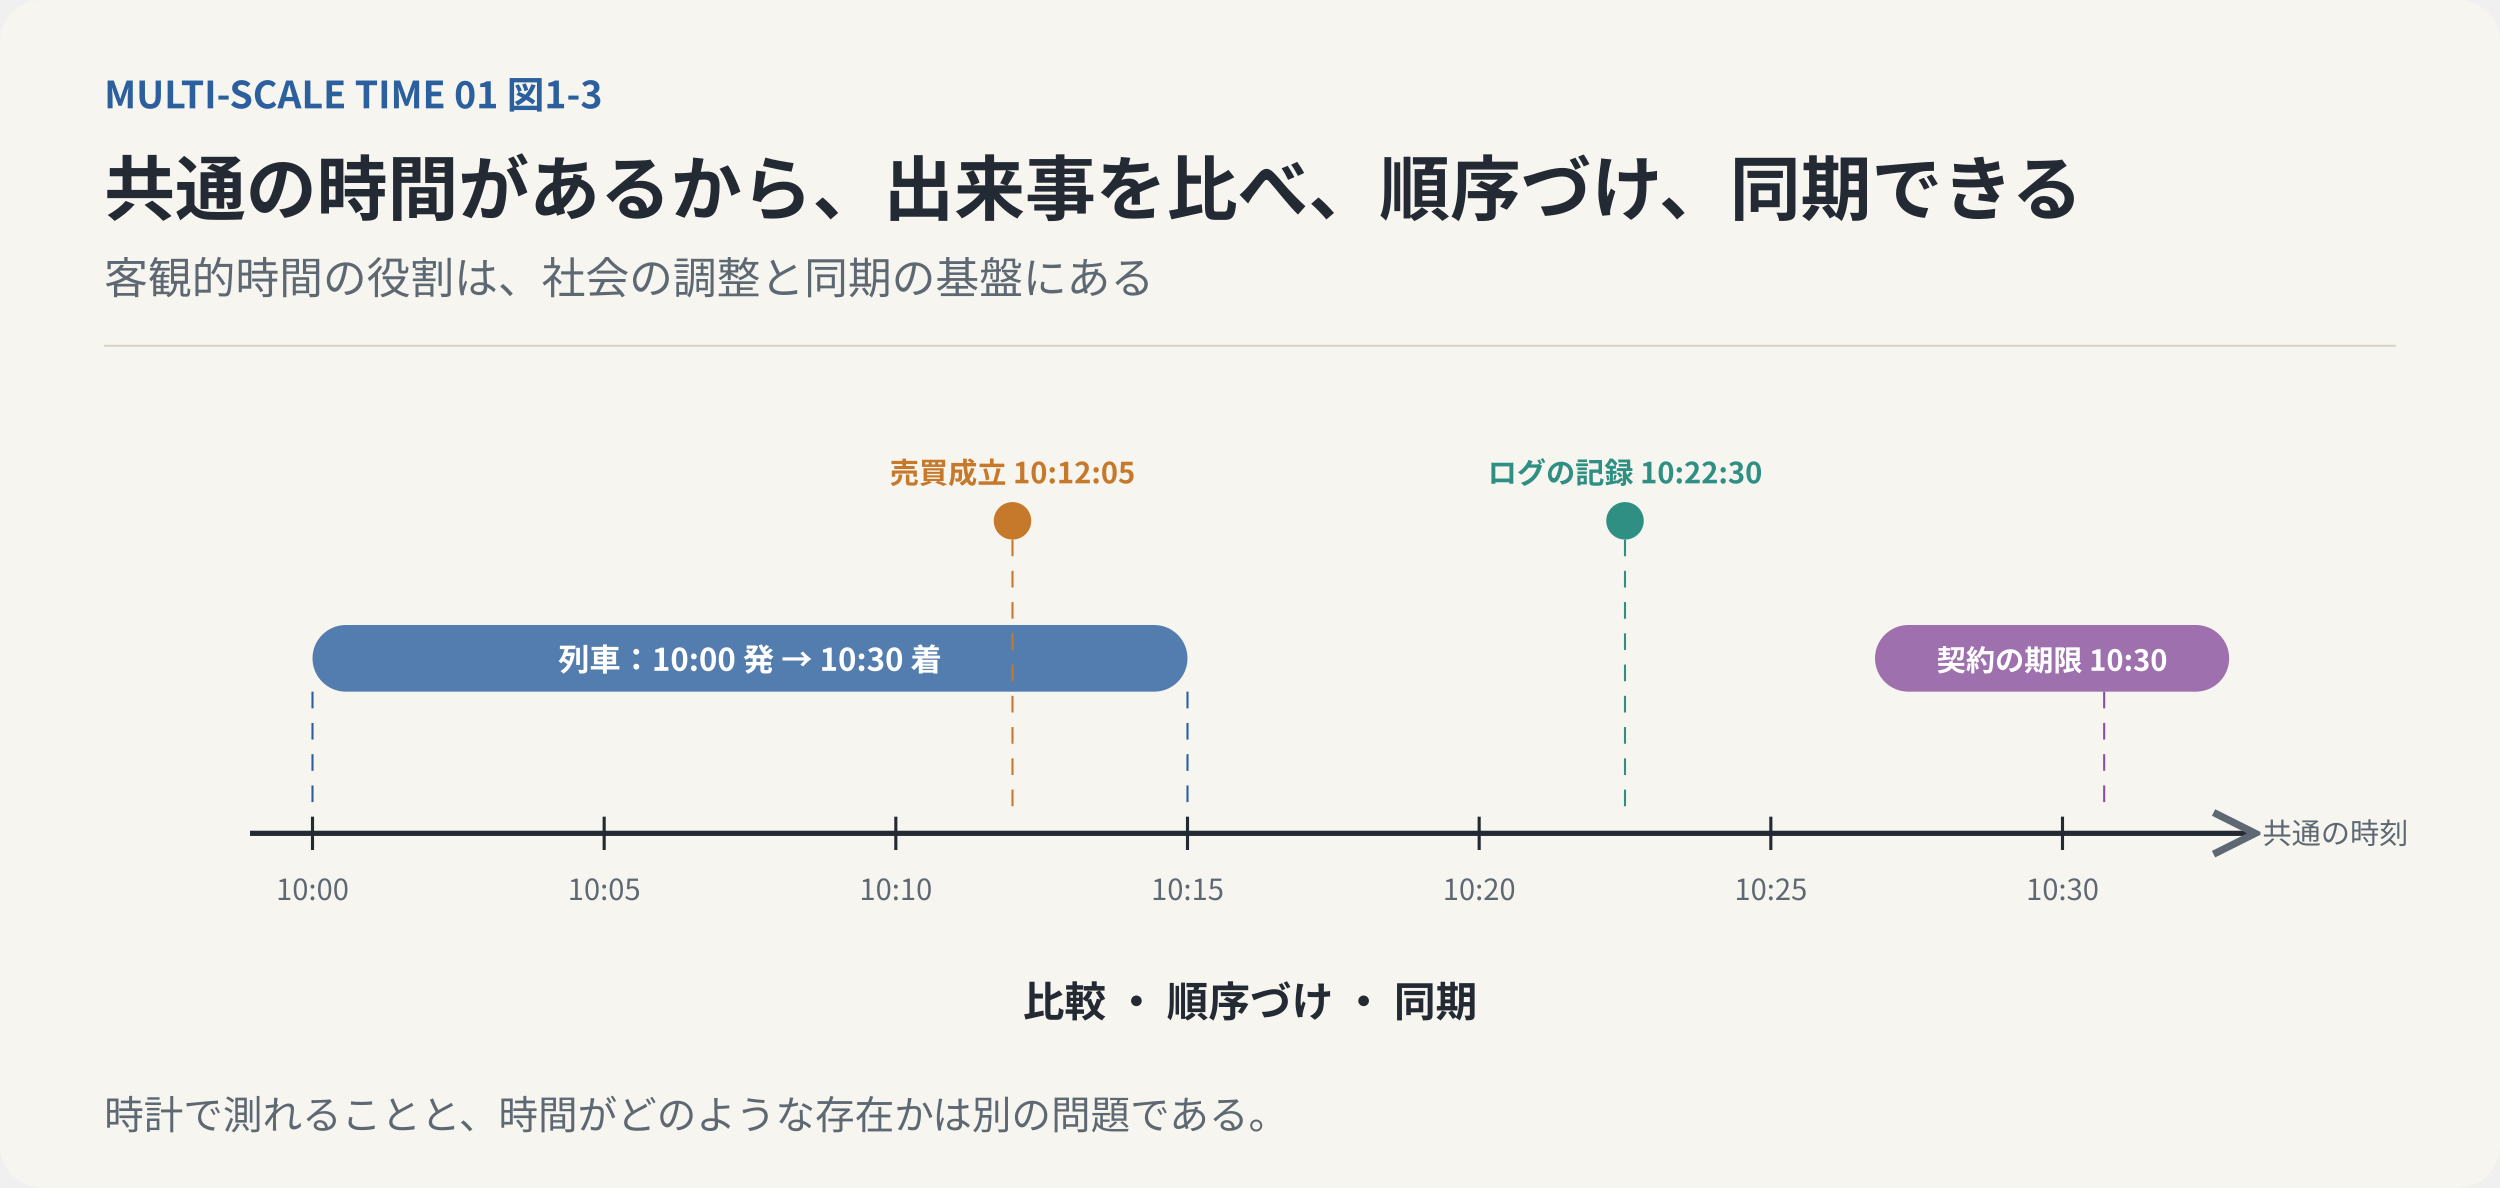
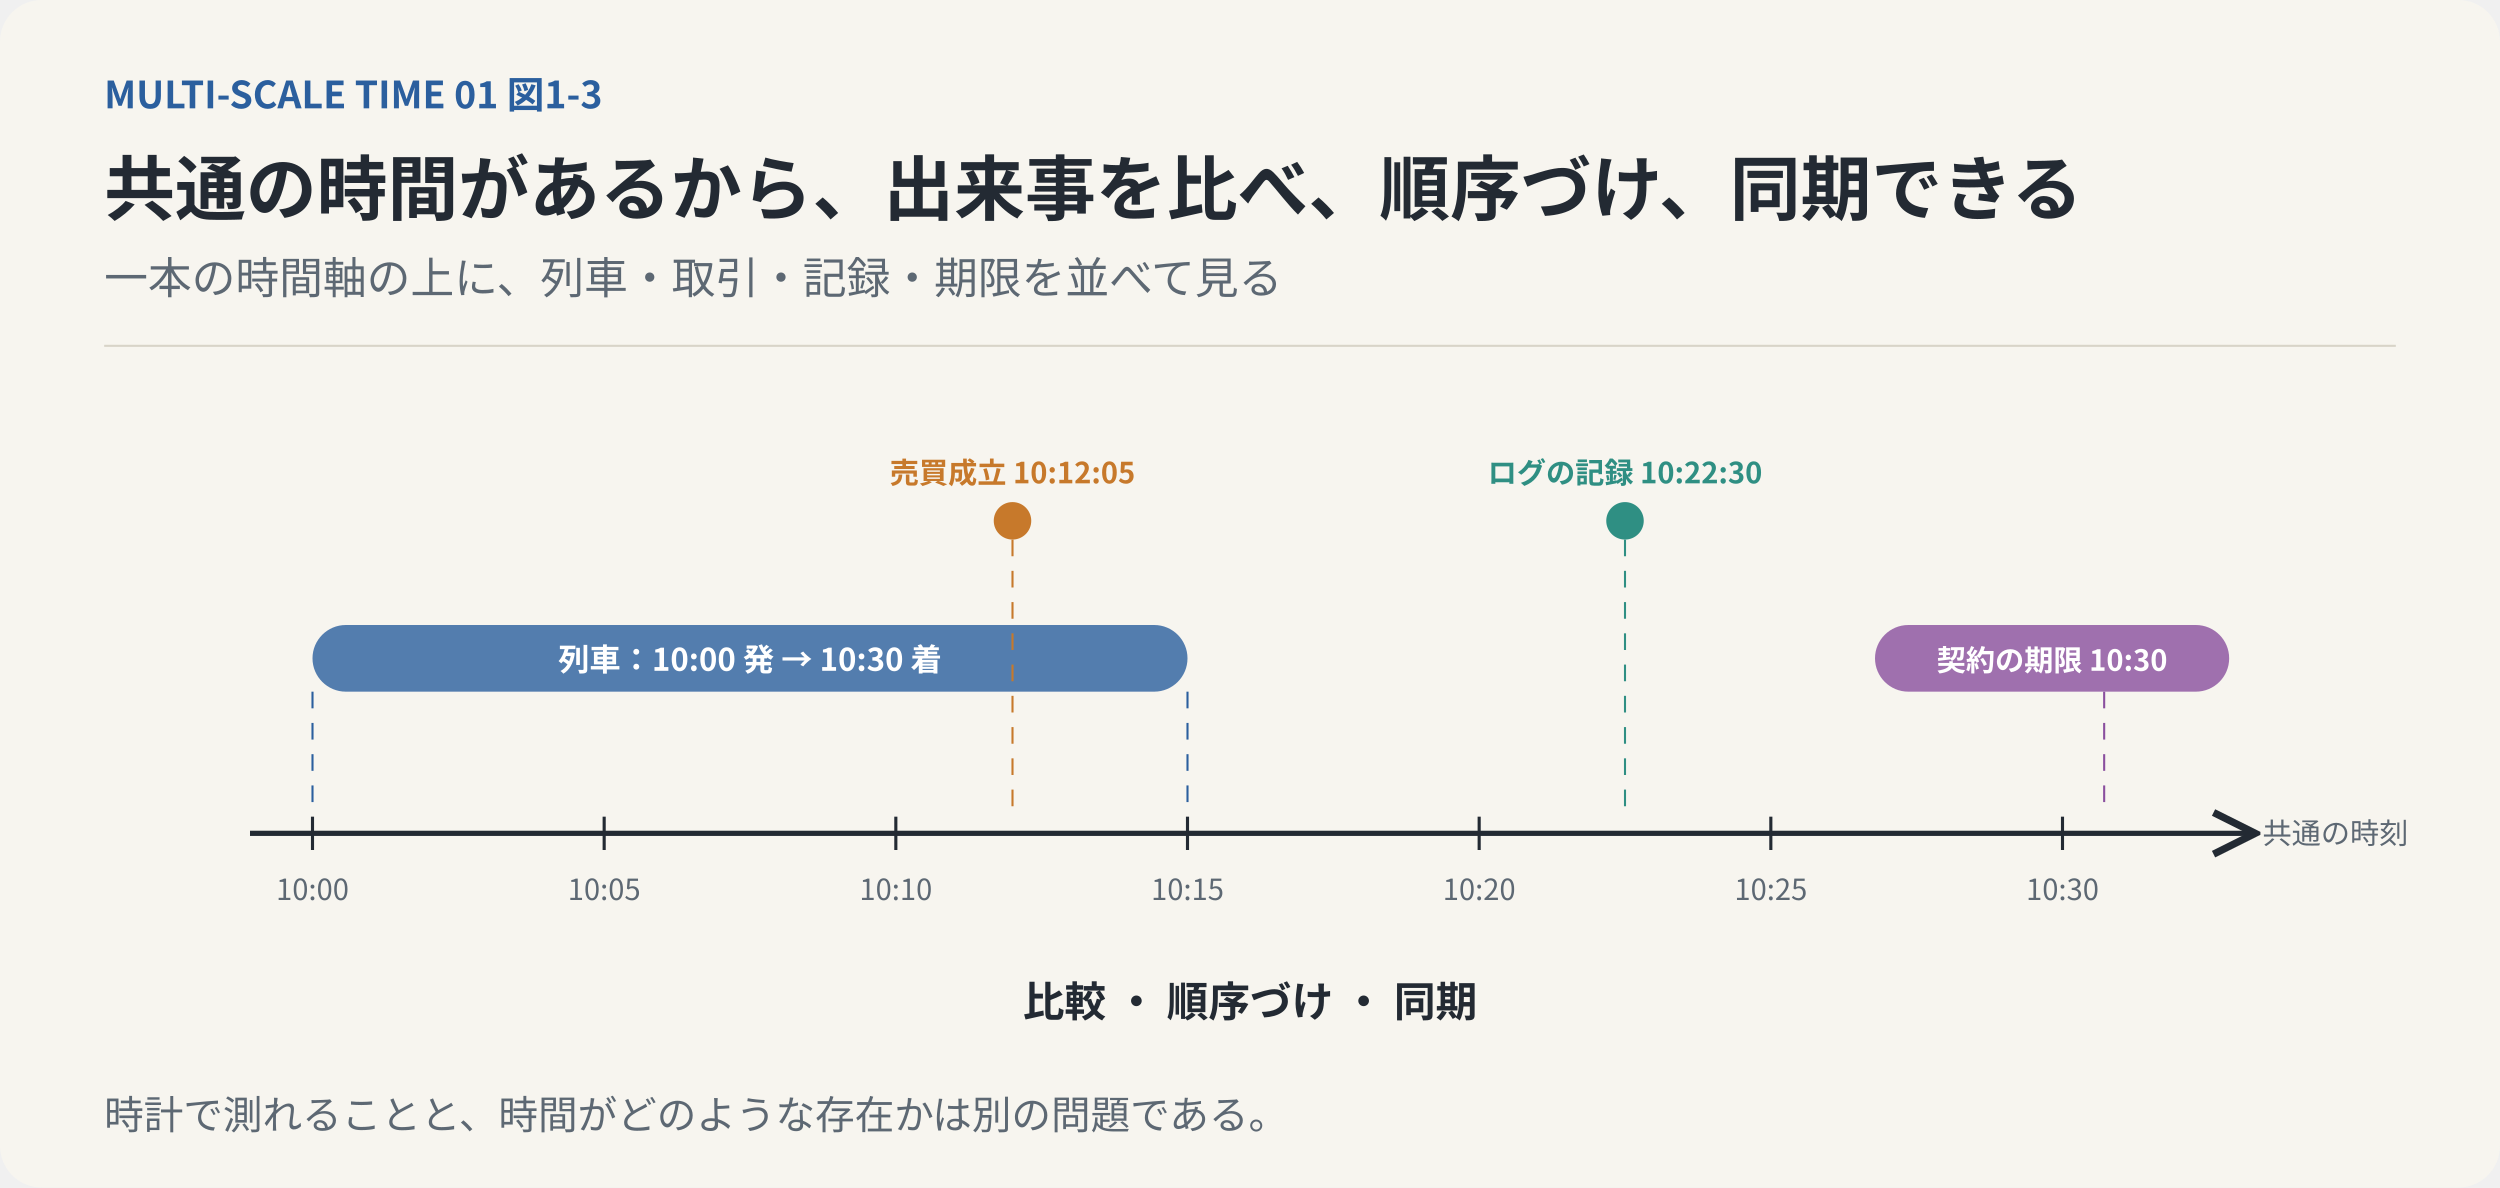
<svg xmlns="http://www.w3.org/2000/svg" width="1200" height="570" viewBox="0 0 1200 570" role="img" aria-labelledby="title desc">
  <defs>
-     <marker id="arrow" markerWidth="10" markerHeight="10" refX="8" refY="5" orient="auto-start-reverse">
-       <path d="M1,1 L9,5 L1,9" fill="none" stroke="#5d6873" stroke-width="1.4" />
-     </marker>
-     <marker id="arrow-blue" markerWidth="10" markerHeight="10" refX="8" refY="5" orient="auto-start-reverse">
-       <path d="M1,1 L9,5 L1,9" fill="none" stroke="#2b5f9e" stroke-width="1.4" />
-     </marker>
-     <marker id="arrow-amber" markerWidth="10" markerHeight="10" refX="8" refY="5" orient="auto-start-reverse">
-       <path d="M1,1 L9,5 L1,9" fill="none" stroke="#c7792b" stroke-width="1.4" />
-     </marker>
-     <marker id="arrow-teal" markerWidth="10" markerHeight="10" refX="8" refY="5" orient="auto-start-reverse">
-       <path d="M1,1 L9,5 L1,9" fill="none" stroke="#2f8f83" stroke-width="1.4" />
+     <marker id="arrow-232a33" markerWidth="10" markerHeight="10" refX="8" refY="5" orient="auto-start-reverse">
+       <path d="M1,1 L9,5 L1,9" fill="none" stroke="#232a33" stroke-width="1.4" />
    </marker>
  </defs>
  <rect width="1200" height="570" rx="20" fill="#f7f5ef" />
  <g font-family="system-ui, -apple-system, &quot;Hiragino Kaku Gothic ProN&quot;, &quot;Noto Sans CJK JP&quot;, Meiryo, sans-serif">
    <text x="50.0" y="52.0" fill="#2b5f9e" font-size="18" text-anchor="start" font-weight="700">MULTI-SCALE TIME     01     図1-3</text>
    <text x="50.0" y="103.0" fill="#232a33" font-size="34" text-anchor="start" font-weight="700">共通の時間があるから、出来事を比べ、順序づけ、同期できる</text>
-     <text x="50.0" y="141.0" fill="#5d6873" font-size="21" text-anchor="start" font-weight="400">客観的時間の役割は、社会の調整と同期の基盤にある</text>
+     <text x="50.0" y="141.0" fill="#5d6873" font-size="21" text-anchor="start" font-weight="400">一本の時間軸の上に、列車・取引・記録・期限を並べて見る</text>
    <line x1="50.0" y1="166.0" x2="1150.0" y2="166.0" stroke="#d8d4c8" stroke-width="1" />
-     <line x1="120.0" y1="400.0" x2="1080.0" y2="400.0" stroke="#232a33" stroke-width="2.5" marker-end="url(#arrow)" />
+     <line x1="120.0" y1="400.0" x2="1080.0" y2="400.0" stroke="#232a33" stroke-width="2.5" marker-end="url(#arrow-232a33)" />
    <line x1="150.0" y1="392.0" x2="150.0" y2="408.0" stroke="#232a33" stroke-width="1.5" />
    <text x="150.0" y="432.0" fill="#5d6873" font-size="14" text-anchor="middle" font-weight="400">10:00</text>
    <line x1="290.0" y1="392.0" x2="290.0" y2="408.0" stroke="#232a33" stroke-width="1.5" />
    <text x="290.0" y="432.0" fill="#5d6873" font-size="14" text-anchor="middle" font-weight="400">10:05</text>
    <line x1="430.0" y1="392.0" x2="430.0" y2="408.0" stroke="#232a33" stroke-width="1.5" />
    <text x="430.0" y="432.0" fill="#5d6873" font-size="14" text-anchor="middle" font-weight="400">10:10</text>
    <line x1="570.0" y1="392.0" x2="570.0" y2="408.0" stroke="#232a33" stroke-width="1.5" />
    <text x="570.0" y="432.0" fill="#5d6873" font-size="14" text-anchor="middle" font-weight="400">10:15</text>
    <line x1="710.0" y1="392.0" x2="710.0" y2="408.0" stroke="#232a33" stroke-width="1.5" />
    <text x="710.0" y="432.0" fill="#5d6873" font-size="14" text-anchor="middle" font-weight="400">10:20</text>
    <line x1="850.0" y1="392.0" x2="850.0" y2="408.0" stroke="#232a33" stroke-width="1.5" />
    <text x="850.0" y="432.0" fill="#5d6873" font-size="14" text-anchor="middle" font-weight="400">10:25</text>
    <line x1="990.0" y1="392.0" x2="990.0" y2="408.0" stroke="#232a33" stroke-width="1.5" />
    <text x="990.0" y="432.0" fill="#5d6873" font-size="14" text-anchor="middle" font-weight="400">10:30</text>
    <text x="1086.0" y="405.0" fill="#5d6873" font-size="14" text-anchor="start" font-weight="400">共通の時刻</text>
    <rect x="150.0" y="300.0" width="420.0" height="32.0" rx="16" fill="#2b5f9e" stroke="none" stroke-width="0" opacity="0.8" />
    <text x="360.0" y="322.0" fill="#ffffff" font-size="15" text-anchor="middle" font-weight="700">列車：10:00 発 → 10:30 着</text>
    <line x1="150.0" y1="332.0" x2="150.0" y2="392.0" stroke="#2b5f9e" stroke-width="1" stroke-dasharray="8 7" />
    <line x1="570.0" y1="332.0" x2="570.0" y2="392.0" stroke="#2b5f9e" stroke-width="1" stroke-dasharray="8 7" />
    <circle cx="486.0" cy="250.0" r="9" fill="#c7792b" />
    <text x="486.0" y="232.0" fill="#c7792b" font-size="14" text-anchor="middle" font-weight="700">売買成立 10:12:05</text>
    <line x1="486.0" y1="259.0" x2="486.0" y2="392.0" stroke="#c7792b" stroke-width="1" stroke-dasharray="8 7" />
    <circle cx="780.0" cy="250.0" r="9" fill="#2f8f83" />
    <text x="780.0" y="232.0" fill="#2f8f83" font-size="14" text-anchor="middle" font-weight="700">ログの記録 10:22:30</text>
    <line x1="780.0" y1="259.0" x2="780.0" y2="392.0" stroke="#2f8f83" stroke-width="1" stroke-dasharray="8 7" />
    <rect x="900.0" y="300.0" width="170.0" height="32.0" rx="16" fill="#8a4f9e" stroke="none" stroke-width="0" opacity="0.8" />
    <text x="985.0" y="322.0" fill="#ffffff" font-size="14" text-anchor="middle" font-weight="700">契約の期限 10:30</text>
    <line x1="1010.0" y1="332.0" x2="1010.0" y2="392.0" stroke="#8a4f9e" stroke-width="1" stroke-dasharray="8 7" />
    <text x="600.0" y="488.0" fill="#232a33" font-size="20" text-anchor="middle" font-weight="700">比較 ・ 順序づけ ・ 同期</text>
    <text x="50.0" y="542.0" fill="#5d6873" font-size="19" text-anchor="start" font-weight="400">時計で測れることと、時間がどのような存在かは別の問題である。</text>
  </g>
</svg>
